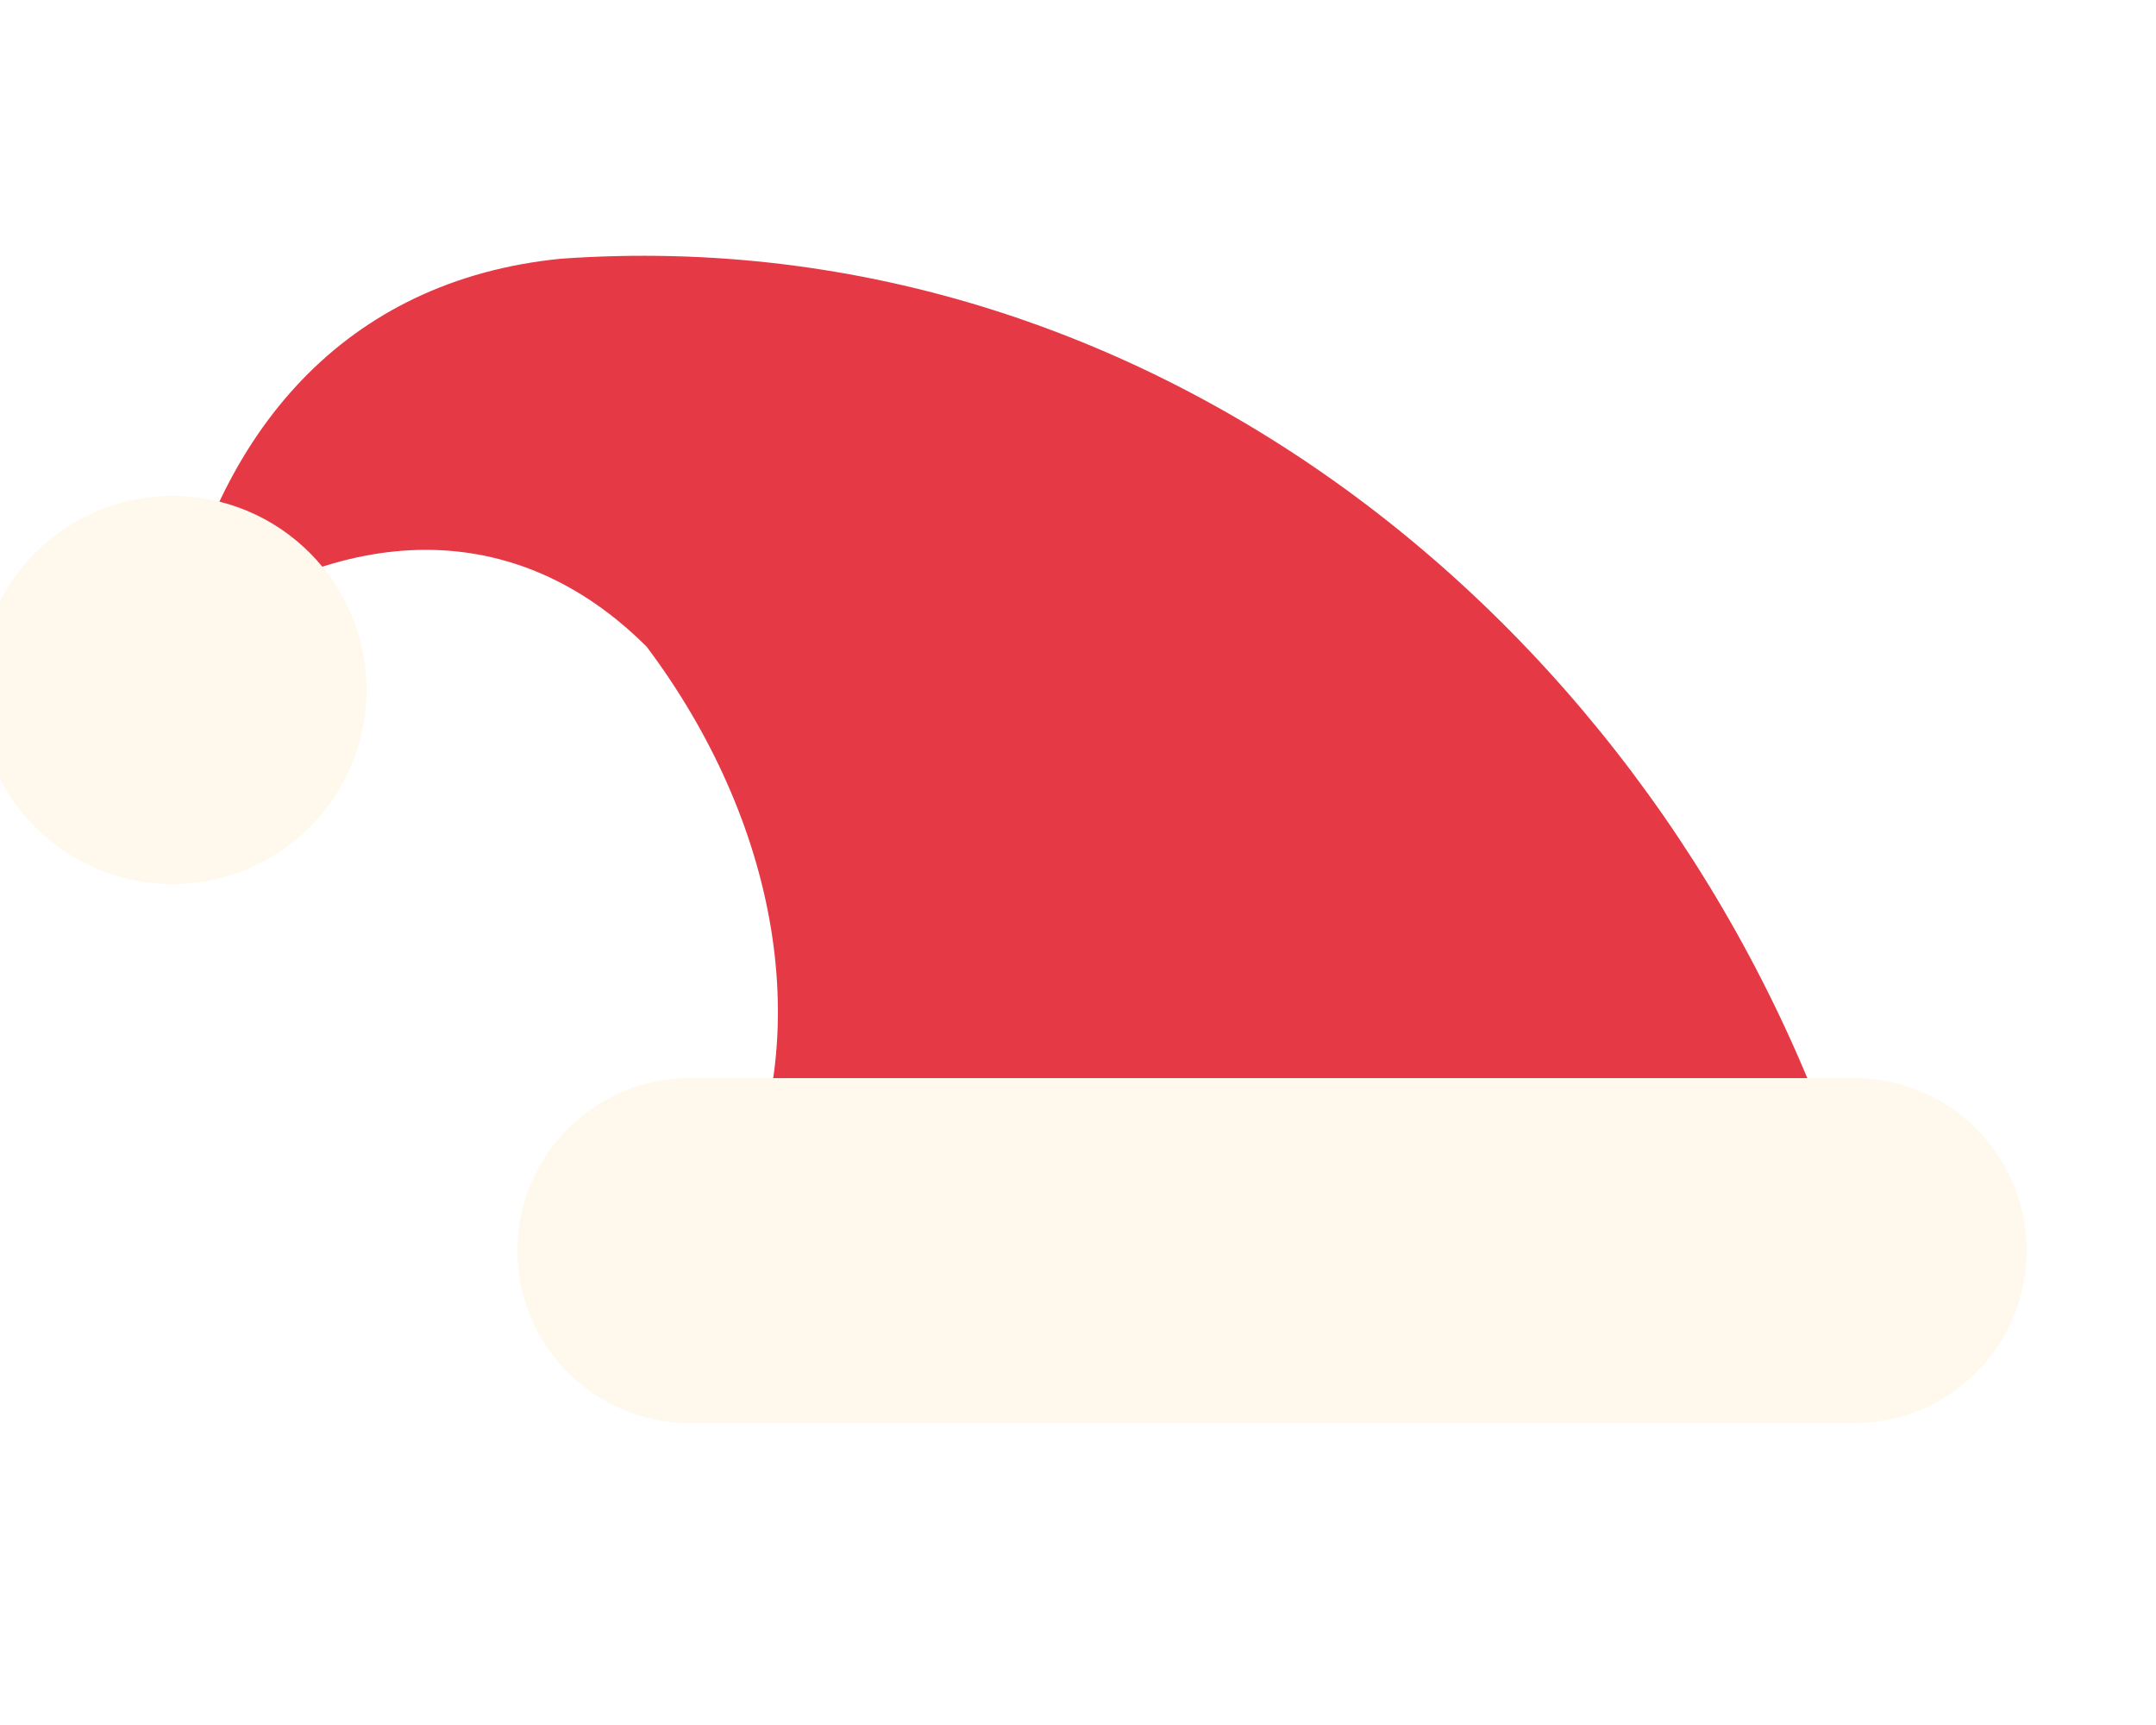
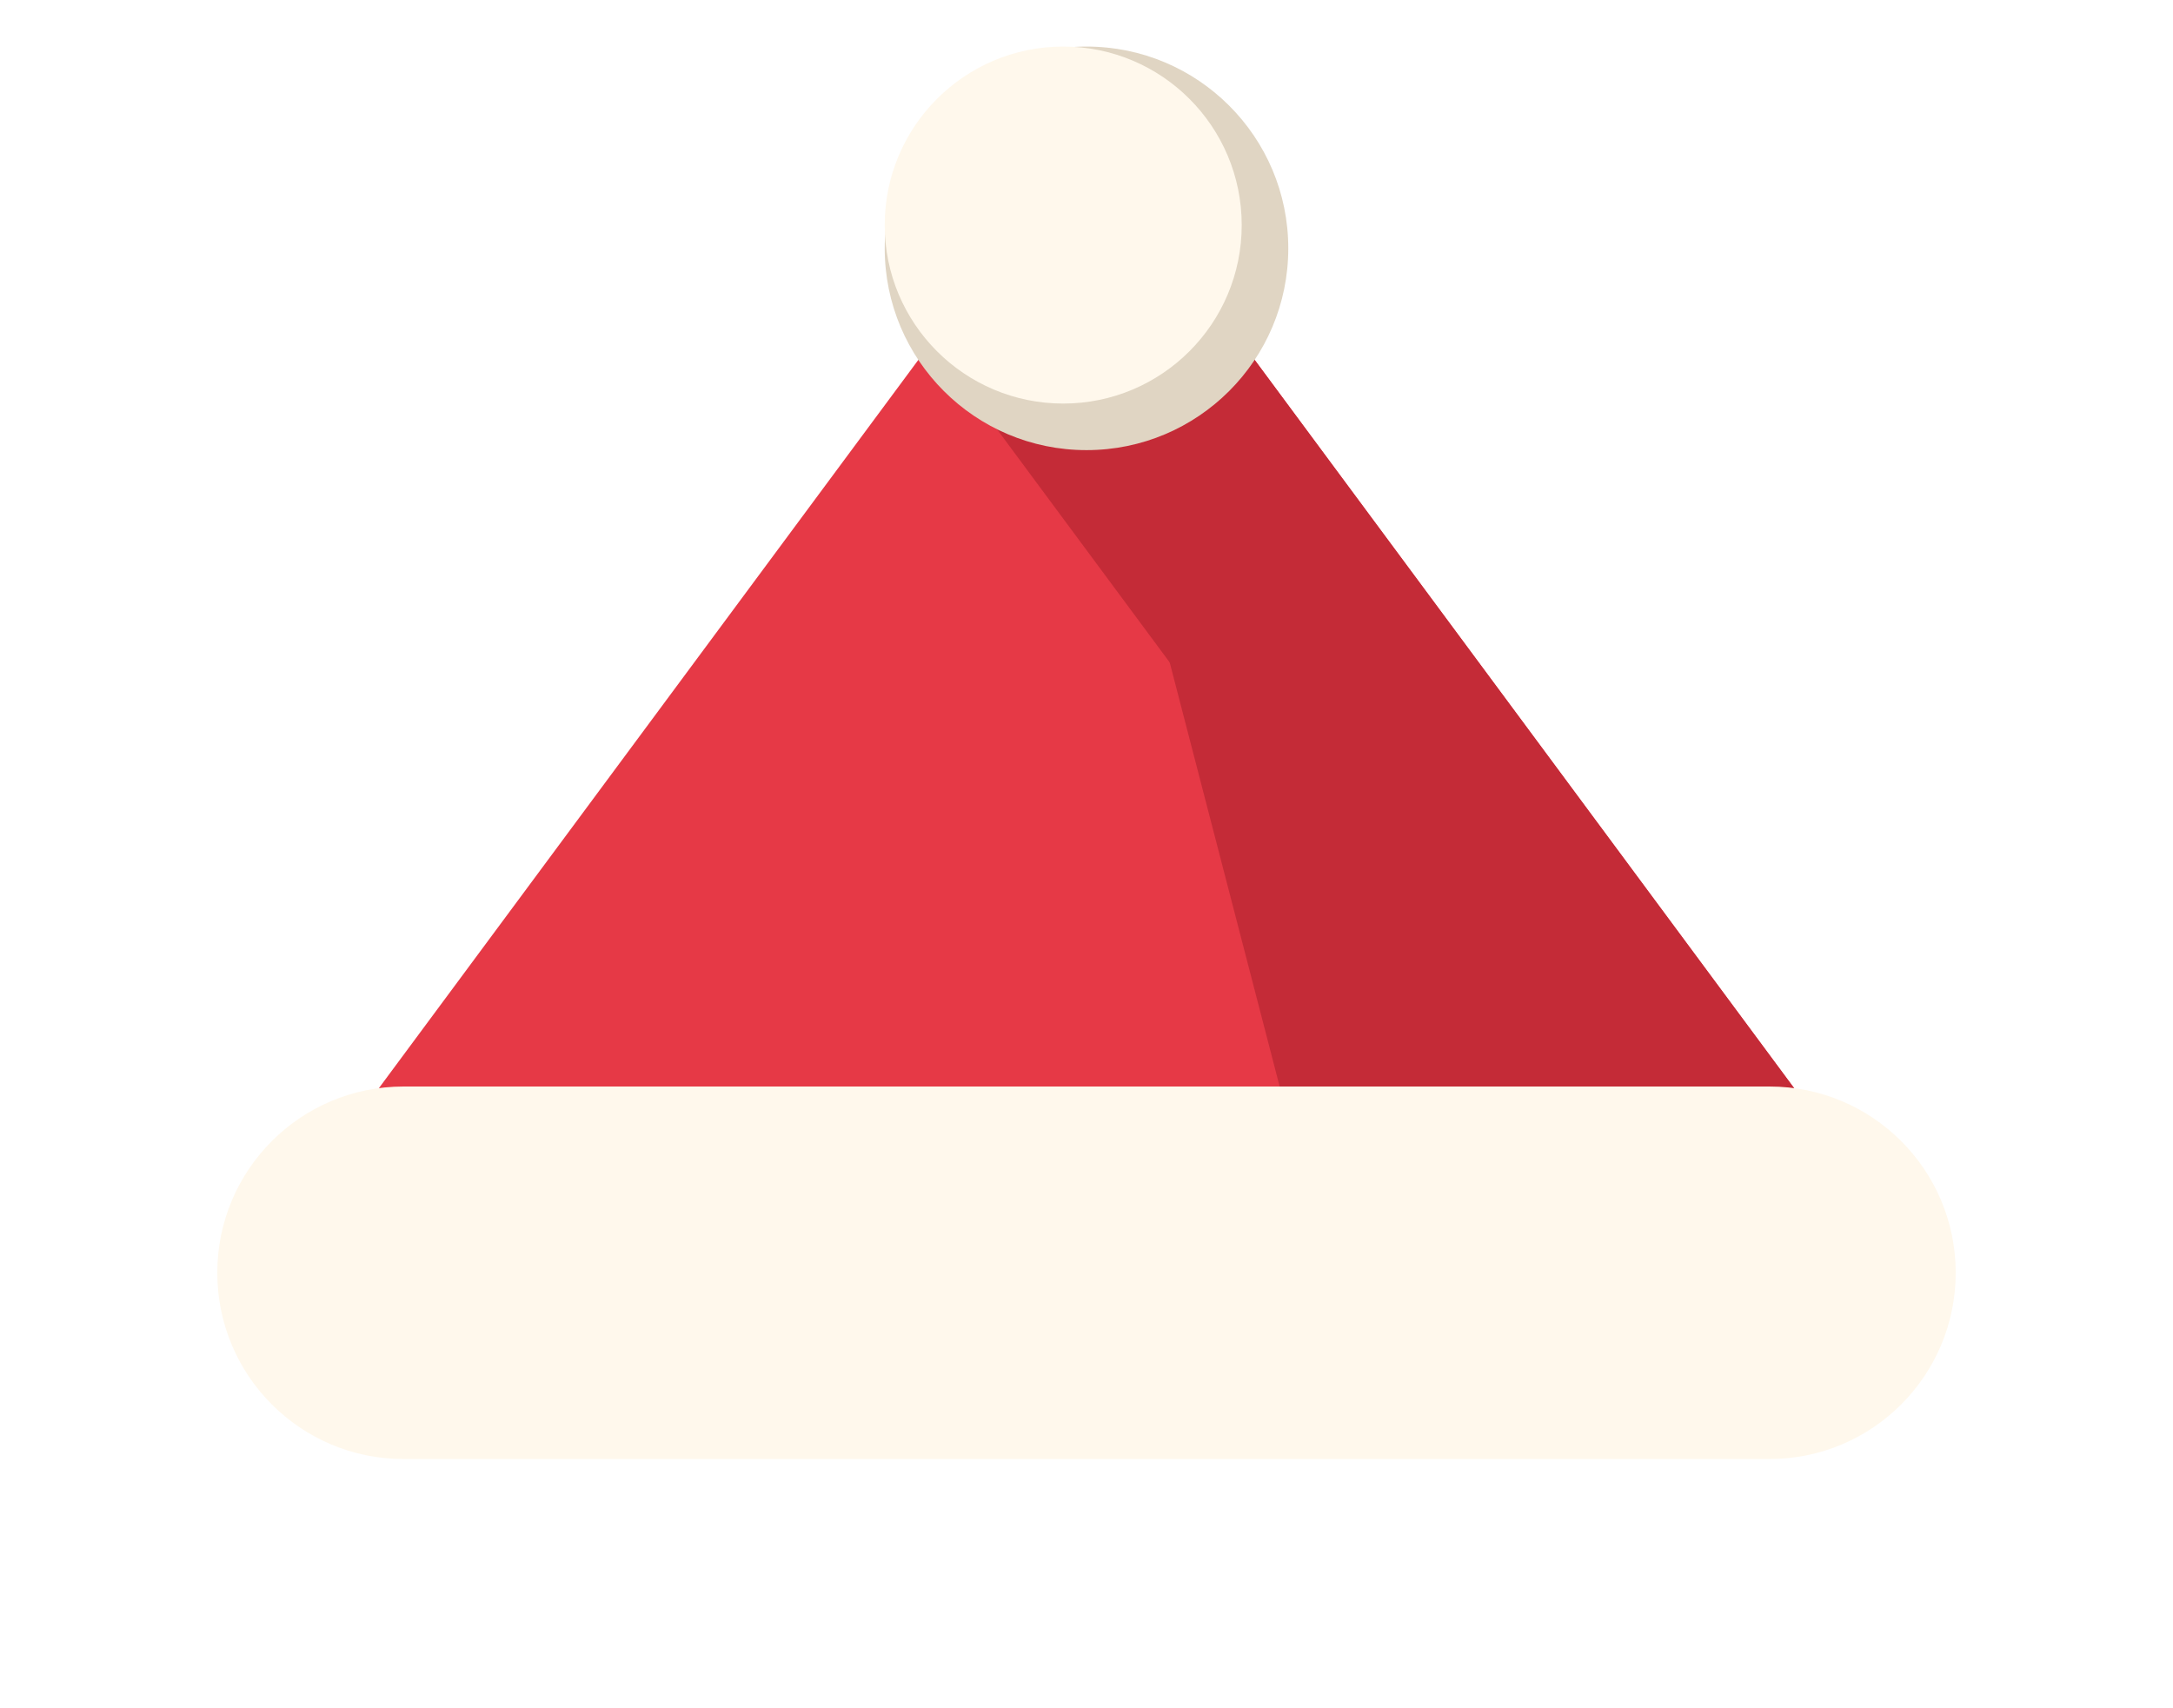
- <svg xmlns="http://www.w3.org/2000/svg" viewBox="0 0 100 80">
-   <g transform="translate(100 0) scale(-1 1)">
-     <path d="M14 56 C 22 30, 46 10, 74 12 C 84 13, 90 20, 92 30 C 84 24, 76 24, 70 30 C 64 38, 62 48, 66 56 Z" fill="#E63946" />
-     <rect x="6" y="50" width="70" height="16" rx="8" fill="#FFF8EC" />
-     <circle cx="92" cy="32" r="9" fill="#FFF8EC" />
-   </g>
+ <svg xmlns="http://www.w3.org/2000/svg" viewBox="0 0 140 110">
+   <defs>
+     <clipPath id="nuHatBrim">
+       <rect x="14" y="70" width="112" height="24" rx="12" />
+     </clipPath>
+   </defs>
+   <path d="M30 76 L 70 22 L 110 76 Z" fill="#E63946" stroke="#E63946" stroke-width="16" stroke-linejoin="round" />
+   <path d="M70 22 L 110 76 L 84 76 Z" fill="#C42B37" />
+   <path d="M70 22 L 110 76" stroke="#C42B37" stroke-width="16" stroke-linecap="round" />
+   <rect x="14" y="70" width="112" height="24" rx="12" fill="#FFF8EC" />
+   <circle cx="70" cy="16" r="13" fill="#E0D5C3" />
+   <circle cx="68.5" cy="14.5" r="11.5" fill="#FFF8EC" />
</svg>
